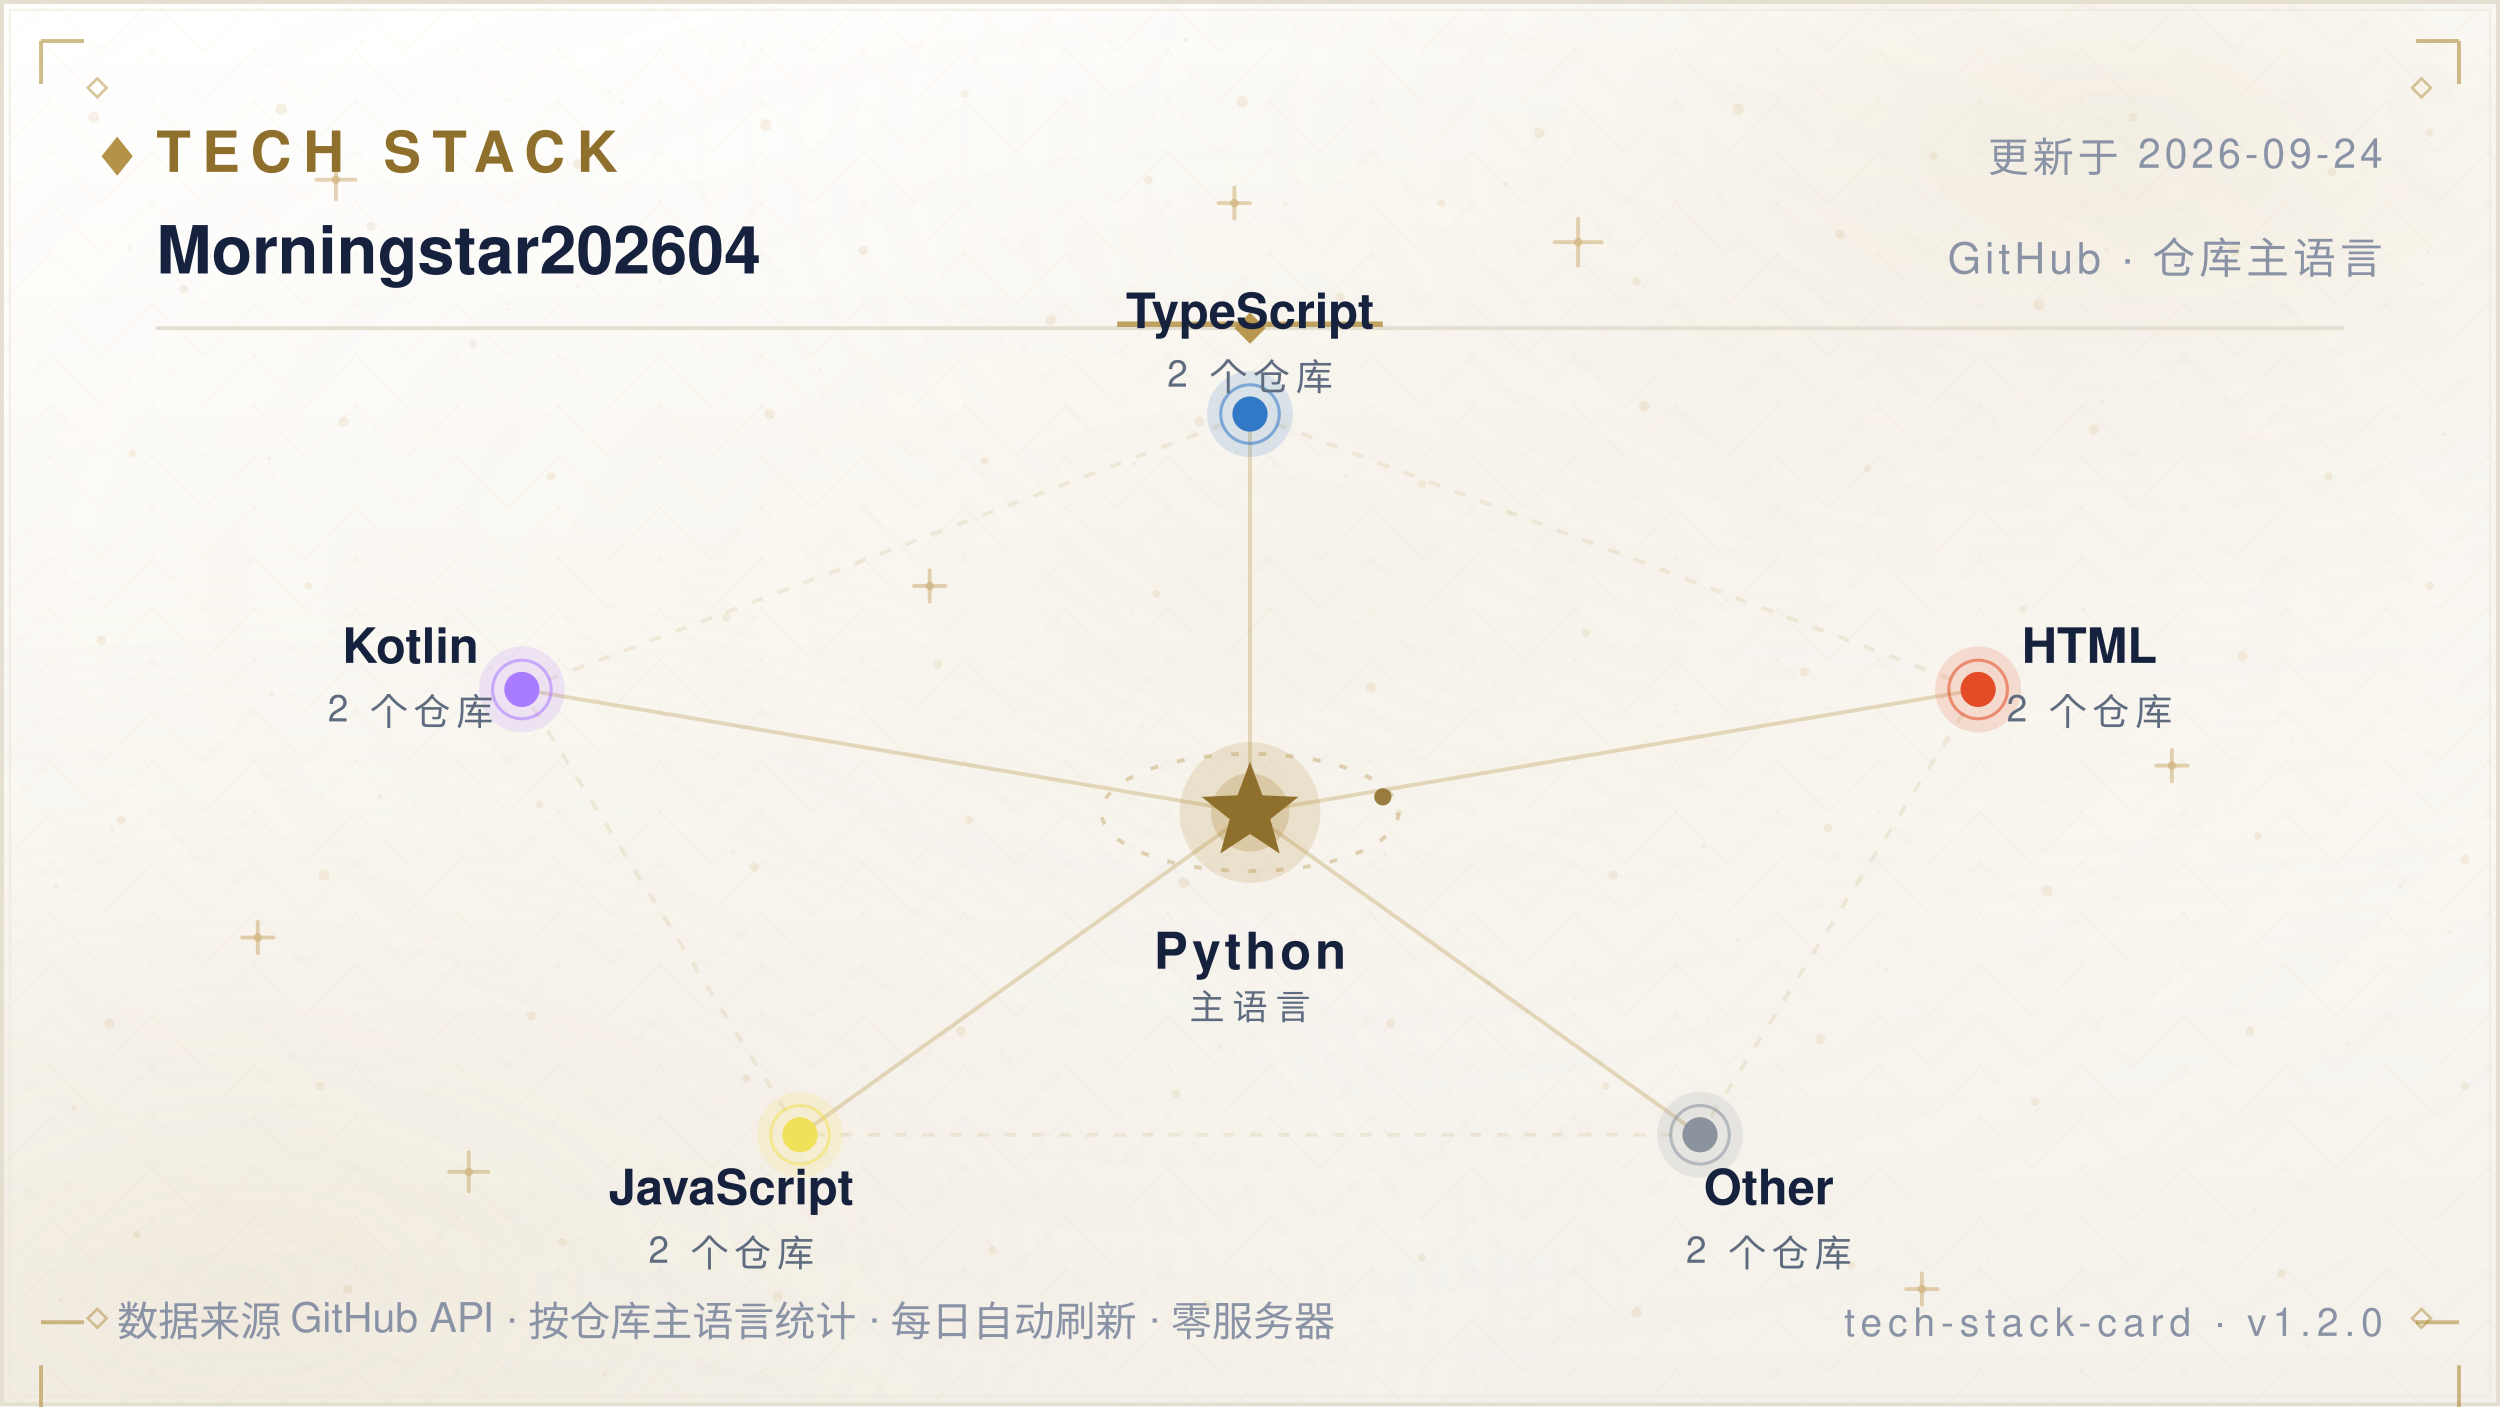
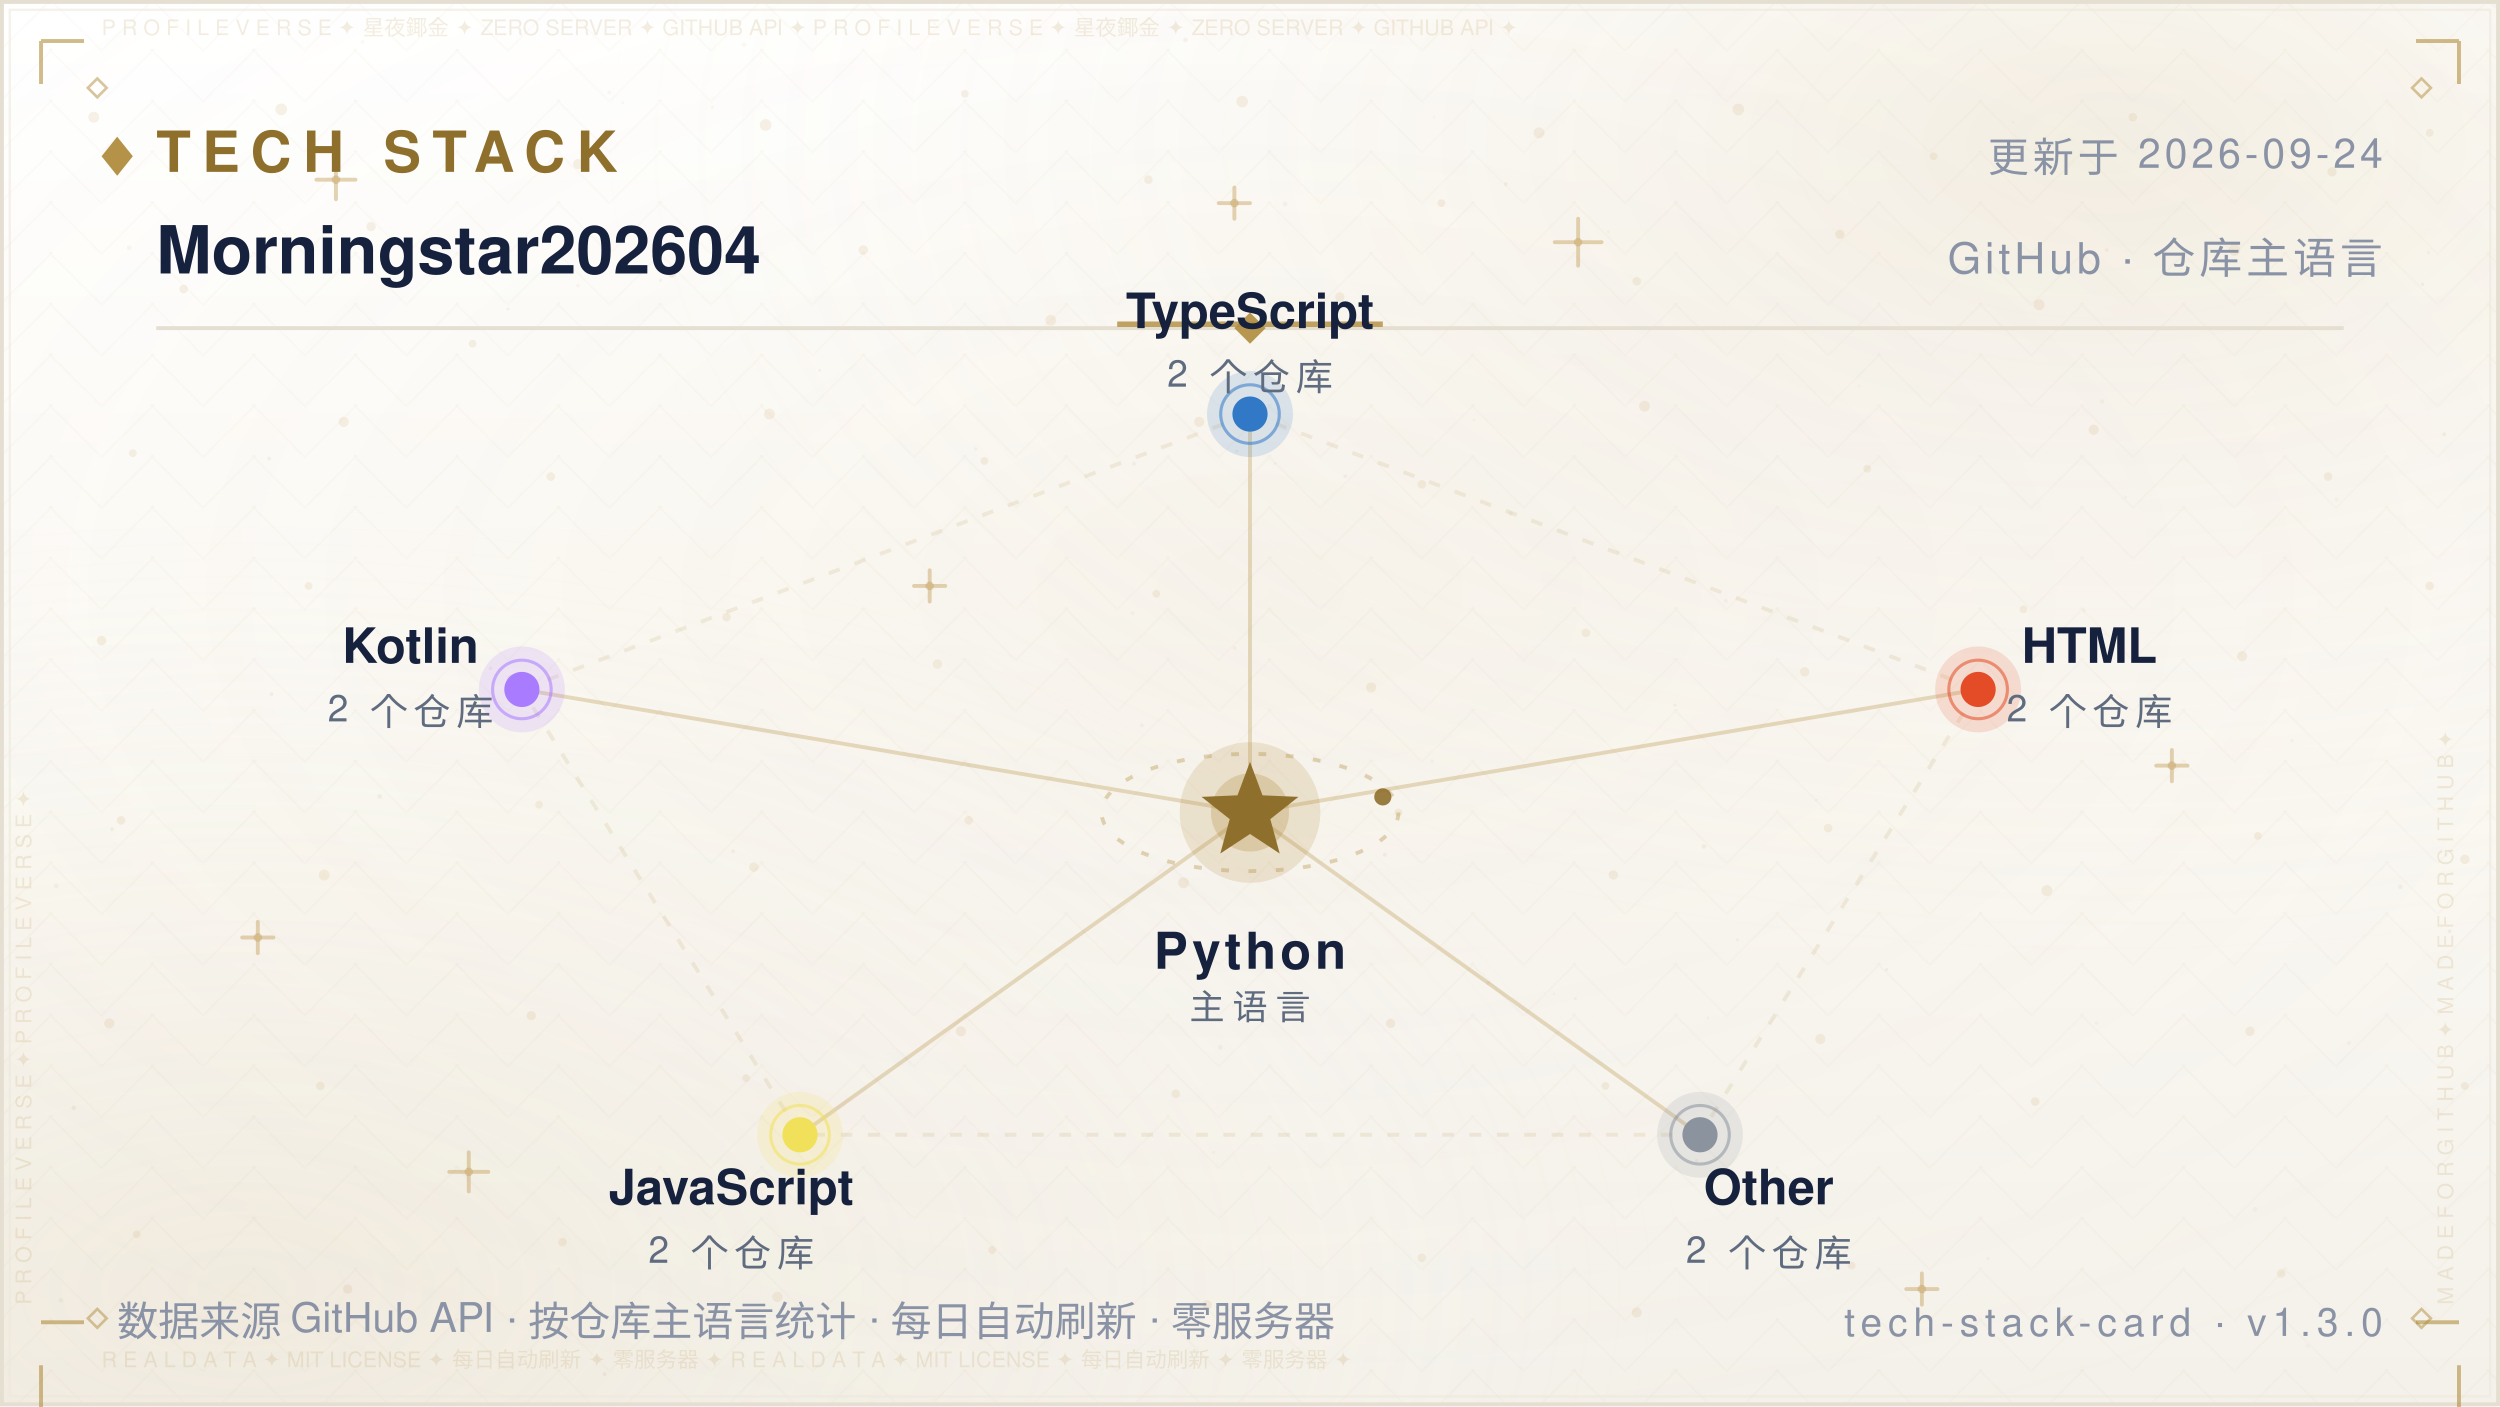
<svg xmlns="http://www.w3.org/2000/svg" width="640" height="360" viewBox="0 0 640 360" role="img" aria-label="Tech Stack — Morningstar202604">
  <defs>
    <linearGradient id="bg" x1="0" y1="0" x2="0" y2="1">
      <stop offset="0" stop-color="#FFFFFF" />
      <stop offset="0.5" stop-color="#FBF9F4" />
      <stop offset="1" stop-color="#F4F1EA" />
    </linearGradient>
    <radialGradient id="nebG" cx="0.84" cy="0.10" r="0.62">
      <stop offset="0" stop-color="#B08D3E" stop-opacity="0.14" />
      <stop offset="1" stop-color="#FFFFFF" stop-opacity="0" />
    </radialGradient>
    <radialGradient id="nebB" cx="0.10" cy="0.92" r="0.60">
      <stop offset="0" stop-color="#DCCBA8" stop-opacity="0.2" />
      <stop offset="1" stop-color="#FFFFFF" stop-opacity="0" />
    </radialGradient>
    <radialGradient id="glow" cx="0.5" cy="0.42" r="0.72">
      <stop offset="0" stop-color="#B08D3E" stop-opacity="0.06" />
      <stop offset="1" stop-color="#FFFFFF" stop-opacity="0" />
    </radialGradient>
    <pattern id="fil1" width="26.0" height="13.0" patternUnits="userSpaceOnUse">
      <path d="M13.0 0 L26.0 13.0 L13.0 26.0 L0 13.0 Z" fill="none" stroke="#B08D3E" stroke-width="0.5" opacity="0.035" />
      <circle cx="13.0" cy="13.0" r="0.55" fill="#B08D3E" opacity="0.056" />
      <circle cx="0" cy="0" r="0.35" fill="#B08D3E" opacity="0.035" />
    </pattern>
  </defs>
  <rect width="640" height="360" fill="url(#bg)" />
  <rect width="640" height="360" fill="url(#nebG)" />
  <rect width="640" height="360" fill="url(#nebB)" />
  <rect width="640" height="360" fill="url(#glow)" />
  <rect width="640" height="360" fill="url(#fil1)" />
  <circle cx="24" cy="30" r="1.4" fill="#C9A86A" opacity="0.16" />
  <circle cx="47" cy="74" r="1.1" fill="#C9A86A" opacity="0.16" />
  <circle cx="72" cy="28" r="1.5" fill="#C9A86A" opacity="0.16" />
  <circle cx="95" cy="58" r="1.2" fill="#C9A86A" opacity="0.16" />
  <circle cx="121" cy="88" r="1" fill="#C9A86A" opacity="0.16" />
  <circle cx="148" cy="42" r="1.3" fill="#C9A86A" opacity="0.16" />
  <circle cx="172" cy="70" r="1.1" fill="#C9A86A" opacity="0.16" />
  <circle cx="196" cy="32" r="1.5" fill="#C9A86A" opacity="0.16" />
  <circle cx="221" cy="64" r="1.2" fill="#C9A86A" opacity="0.16" />
  <circle cx="247" cy="24" r="1" fill="#C9A86A" opacity="0.16" />
  <circle cx="269" cy="82" r="1.4" fill="#C9A86A" opacity="0.16" />
  <circle cx="294" cy="46" r="1.1" fill="#C9A86A" opacity="0.16" />
  <circle cx="318" cy="26" r="1.5" fill="#C9A86A" opacity="0.16" />
  <circle cx="343" cy="76" r="1.2" fill="#C9A86A" opacity="0.16" />
  <circle cx="369" cy="52" r="1" fill="#C9A86A" opacity="0.16" />
  <circle cx="394" cy="34" r="1.4" fill="#C9A86A" opacity="0.16" />
  <circle cx="419" cy="72" r="1.1" fill="#C9A86A" opacity="0.16" />
  <circle cx="445" cy="28" r="1.5" fill="#C9A86A" opacity="0.16" />
  <circle cx="471" cy="60" r="1.2" fill="#C9A86A" opacity="0.16" />
  <circle cx="495" cy="40" r="1" fill="#C9A86A" opacity="0.16" />
  <circle cx="522" cy="78" r="1.4" fill="#C9A86A" opacity="0.16" />
  <circle cx="546" cy="30" r="1.1" fill="#C9A86A" opacity="0.16" />
  <circle cx="572" cy="64" r="1.5" fill="#C9A86A" opacity="0.16" />
  <circle cx="597" cy="44" r="1.2" fill="#C9A86A" opacity="0.16" />
  <circle cx="622" cy="34" r="1" fill="#C9A86A" opacity="0.16" />
  <circle cx="34" cy="116" r="1" fill="#C9A86A" opacity="0.16" />
  <circle cx="88" cy="108" r="1.3" fill="#C9A86A" opacity="0.16" />
  <circle cx="141" cy="122" r="1.1" fill="#C9A86A" opacity="0.16" />
  <circle cx="197" cy="106" r="1.4" fill="#C9A86A" opacity="0.16" />
  <circle cx="252" cy="118" r="1" fill="#C9A86A" opacity="0.16" />
  <circle cx="307" cy="108" r="1.3" fill="#C9A86A" opacity="0.16" />
  <circle cx="364" cy="124" r="1.1" fill="#C9A86A" opacity="0.16" />
  <circle cx="421" cy="104" r="1.4" fill="#C9A86A" opacity="0.16" />
  <circle cx="478" cy="120" r="1" fill="#C9A86A" opacity="0.16" />
  <circle cx="536" cy="110" r="1.3" fill="#C9A86A" opacity="0.16" />
  <circle cx="596" cy="122" r="1.1" fill="#C9A86A" opacity="0.16" />
  <circle cx="26" cy="164" r="1.2" fill="#C9A86A" opacity="0.16" />
  <circle cx="79" cy="150" r="1" fill="#C9A86A" opacity="0.16" />
  <circle cx="131" cy="174" r="1.3" fill="#C9A86A" opacity="0.16" />
  <circle cx="186" cy="158" r="1.1" fill="#C9A86A" opacity="0.16" />
  <circle cx="240" cy="170" r="1.2" fill="#C9A86A" opacity="0.16" />
  <circle cx="296" cy="152" r="1" fill="#C9A86A" opacity="0.16" />
  <circle cx="351" cy="176" r="1.3" fill="#C9A86A" opacity="0.16" />
  <circle cx="406" cy="162" r="1.1" fill="#C9A86A" opacity="0.16" />
  <circle cx="462" cy="172" r="1.2" fill="#C9A86A" opacity="0.16" />
  <circle cx="518" cy="156" r="1" fill="#C9A86A" opacity="0.16" />
  <circle cx="574" cy="168" r="1.3" fill="#C9A86A" opacity="0.16" />
  <circle cx="622" cy="150" r="1.1" fill="#C9A86A" opacity="0.16" />
  <circle cx="31" cy="210" r="1.1" fill="#C9A86A" opacity="0.16" />
  <circle cx="83" cy="224" r="1.4" fill="#C9A86A" opacity="0.16" />
  <circle cx="138" cy="206" r="1" fill="#C9A86A" opacity="0.16" />
  <circle cx="193" cy="222" r="1.2" fill="#C9A86A" opacity="0.16" />
  <circle cx="248" cy="210" r="1.1" fill="#C9A86A" opacity="0.16" />
  <circle cx="303" cy="226" r="1.4" fill="#C9A86A" opacity="0.16" />
  <circle cx="358" cy="208" r="1" fill="#C9A86A" opacity="0.16" />
  <circle cx="413" cy="224" r="1.2" fill="#C9A86A" opacity="0.16" />
  <circle cx="468" cy="212" r="1.1" fill="#C9A86A" opacity="0.16" />
  <circle cx="524" cy="228" r="1.4" fill="#C9A86A" opacity="0.16" />
  <circle cx="578" cy="214" r="1" fill="#C9A86A" opacity="0.16" />
  <circle cx="631" cy="220" r="1.2" fill="#C9A86A" opacity="0.16" />
  <circle cx="28" cy="262" r="1.3" fill="#C9A86A" opacity="0.16" />
  <circle cx="82" cy="278" r="1.1" fill="#C9A86A" opacity="0.16" />
  <circle cx="136" cy="260" r="1.2" fill="#C9A86A" opacity="0.16" />
  <circle cx="191" cy="276" r="1" fill="#C9A86A" opacity="0.16" />
  <circle cx="246" cy="264" r="1.3" fill="#C9A86A" opacity="0.16" />
  <circle cx="301" cy="280" r="1.1" fill="#C9A86A" opacity="0.16" />
  <circle cx="356" cy="262" r="1.2" fill="#C9A86A" opacity="0.16" />
  <circle cx="411" cy="278" r="1" fill="#C9A86A" opacity="0.16" />
  <circle cx="466" cy="266" r="1.3" fill="#C9A86A" opacity="0.16" />
  <circle cx="521" cy="282" r="1.1" fill="#C9A86A" opacity="0.16" />
  <circle cx="576" cy="264" r="1.2" fill="#C9A86A" opacity="0.16" />
  <circle cx="631" cy="278" r="1" fill="#C9A86A" opacity="0.16" />
  <circle cx="35" cy="316" r="1" fill="#C9A86A" opacity="0.16" />
  <circle cx="89" cy="330" r="1.2" fill="#C9A86A" opacity="0.16" />
  <circle cx="144" cy="318" r="1.1" fill="#C9A86A" opacity="0.16" />
  <circle cx="199" cy="332" r="1.3" fill="#C9A86A" opacity="0.16" />
  <circle cx="254" cy="320" r="1" fill="#C9A86A" opacity="0.16" />
  <circle cx="309" cy="334" r="1.2" fill="#C9A86A" opacity="0.16" />
  <circle cx="364" cy="322" r="1.1" fill="#C9A86A" opacity="0.16" />
  <circle cx="419" cy="336" r="1.3" fill="#C9A86A" opacity="0.16" />
  <circle cx="474" cy="324" r="1" fill="#C9A86A" opacity="0.16" />
  <circle cx="529" cy="338" r="1.2" fill="#C9A86A" opacity="0.16" />
  <circle cx="584" cy="326" r="1.1" fill="#C9A86A" opacity="0.16" />
  <path d="M81.0 46.0 H91.0 M86.0 41.0 V51.0" stroke="#C9A86A" stroke-width="1" stroke-linecap="round" opacity="0.5" />
  <circle cx="86.0" cy="46.0" r="1.1" fill="#C9A86A" opacity="0.5" />
  <path d="M234.0 150.0 H242.0 M238.0 146.0 V154.0" stroke="#C9A86A" stroke-width="1" stroke-linecap="round" opacity="0.5" />
  <circle cx="238.0" cy="150.0" r="1.1" fill="#C9A86A" opacity="0.5" />
  <path d="M398.0 62.0 H410.0 M404.0 56.0 V68.0" stroke="#C9A86A" stroke-width="1" stroke-linecap="round" opacity="0.5" />
  <circle cx="404.0" cy="62.0" r="1.1" fill="#C9A86A" opacity="0.5" />
  <path d="M552.0 196.0 H560.0 M556.0 192.0 V200.0" stroke="#C9A86A" stroke-width="1" stroke-linecap="round" opacity="0.5" />
  <circle cx="556.0" cy="196.0" r="1.1" fill="#C9A86A" opacity="0.5" />
  <path d="M115.0 300.0 H125.0 M120.0 295.0 V305.0" stroke="#C9A86A" stroke-width="1" stroke-linecap="round" opacity="0.5" />
  <circle cx="120.0" cy="300.0" r="1.1" fill="#C9A86A" opacity="0.5" />
  <path d="M488.0 330.0 H496.0 M492.0 326.0 V334.0" stroke="#C9A86A" stroke-width="1" stroke-linecap="round" opacity="0.5" />
  <circle cx="492.0" cy="330.0" r="1.1" fill="#C9A86A" opacity="0.5" />
  <path d="M312.0 52.0 H320.0 M316.0 48.0 V56.0" stroke="#C9A86A" stroke-width="1" stroke-linecap="round" opacity="0.5" />
  <circle cx="316.0" cy="52.0" r="1.1" fill="#C9A86A" opacity="0.5" />
  <path d="M62.0 240.0 H70.0 M66.0 236.0 V244.0" stroke="#C9A86A" stroke-width="1" stroke-linecap="round" opacity="0.5" />
  <circle cx="66.0" cy="240.0" r="1.1" fill="#C9A86A" opacity="0.5" />
  <circle cx="15.6" cy="332.9" r="0.6" fill="#8F6F2C" opacity="0.067" />
  <circle cx="97.2" cy="203.9" r="0.6" fill="#8F6F2C" opacity="0.076" />
  <circle cx="538.1" cy="102.8" r="0.6" fill="#8F6F2C" opacity="0.057" />
  <circle cx="344.4" cy="121.9" r="0.5" fill="#8F6F2C" opacity="0.057" />
  <circle cx="159.4" cy="26.3" r="0.4" fill="#8F6F2C" opacity="0.048" />
  <circle cx="28.7" cy="212.3" r="0.5" fill="#8F6F2C" opacity="0.080" />
  <circle cx="209.8" cy="94.8" r="0.4" fill="#8F6F2C" opacity="0.060" />
  <circle cx="316.1" cy="165.9" r="0.5" fill="#8F6F2C" opacity="0.057" />
  <circle cx="590.8" cy="344.6" r="0.5" fill="#8F6F2C" opacity="0.037" />
  <circle cx="539.3" cy="64.0" r="0.5" fill="#8F6F2C" opacity="0.068" />
  <circle cx="385.5" cy="47.1" r="0.5" fill="#8F6F2C" opacity="0.076" />
  <circle cx="292.3" cy="185.7" r="0.5" fill="#8F6F2C" opacity="0.060" />
  <circle cx="536.7" cy="261.9" r="0.5" fill="#8F6F2C" opacity="0.046" />
  <circle cx="377.3" cy="107.5" r="0.4" fill="#8F6F2C" opacity="0.041" />
  <circle cx="92.8" cy="10.7" r="0.5" fill="#8F6F2C" opacity="0.044" />
  <circle cx="354.5" cy="218.8" r="0.5" fill="#8F6F2C" opacity="0.080" />
  <circle cx="310.7" cy="295.0" r="0.4" fill="#8F6F2C" opacity="0.054" />
  <circle cx="601.3" cy="267.0" r="0.5" fill="#8F6F2C" opacity="0.054" />
  <circle cx="18.9" cy="283.6" r="0.6" fill="#8F6F2C" opacity="0.085" />
  <circle cx="312.4" cy="268.1" r="0.6" fill="#8F6F2C" opacity="0.069" />
  <circle cx="239.2" cy="6.0" r="0.5" fill="#8F6F2C" opacity="0.036" />
  <circle cx="436.2" cy="216.7" r="0.6" fill="#8F6F2C" opacity="0.071" />
  <circle cx="329.0" cy="52.2" r="0.6" fill="#8F6F2C" opacity="0.063" />
  <circle cx="625.7" cy="111.2" r="0.5" fill="#8F6F2C" opacity="0.075" />
  <circle cx="428.8" cy="180.5" r="0.4" fill="#8F6F2C" opacity="0.065" />
  <circle cx="169.1" cy="71.8" r="0.4" fill="#8F6F2C" opacity="0.073" />
  <circle cx="586.8" cy="189.6" r="0.4" fill="#8F6F2C" opacity="0.060" />
  <circle cx="598.2" cy="127.9" r="0.5" fill="#8F6F2C" opacity="0.054" />
  <circle cx="289.9" cy="157.0" r="0.5" fill="#8F6F2C" opacity="0.053" />
  <circle cx="315.7" cy="257.5" r="0.4" fill="#8F6F2C" opacity="0.054" />
  <circle cx="154.8" cy="351.8" r="0.5" fill="#8F6F2C" opacity="0.080" />
  <circle cx="411.7" cy="59.4" r="0.4" fill="#8F6F2C" opacity="0.043" />
  <circle cx="465.0" cy="204.8" r="0.4" fill="#8F6F2C" opacity="0.048" />
  <circle cx="533.5" cy="156.3" r="0.5" fill="#8F6F2C" opacity="0.050" />
  <circle cx="621.7" cy="64.6" r="0.4" fill="#8F6F2C" opacity="0.064" />
  <circle cx="14.4" cy="226.8" r="0.6" fill="#8F6F2C" opacity="0.064" />
  <circle cx="68.9" cy="117.4" r="0.5" fill="#8F6F2C" opacity="0.076" />
  <circle cx="182.4" cy="27.5" r="0.4" fill="#8F6F2C" opacity="0.047" />
  <circle cx="125.6" cy="171.1" r="0.5" fill="#8F6F2C" opacity="0.081" />
  <circle cx="367.1" cy="30.0" r="0.4" fill="#8F6F2C" opacity="0.039" />
  <circle cx="441.5" cy="84.0" r="0.6" fill="#8F6F2C" opacity="0.085" />
  <circle cx="69.5" cy="177.7" r="0.5" fill="#8F6F2C" opacity="0.078" />
  <circle cx="627.1" cy="238.4" r="0.5" fill="#8F6F2C" opacity="0.081" />
  <circle cx="620.2" cy="72.8" r="0.4" fill="#8F6F2C" opacity="0.078" />
  <circle cx="508.9" cy="322.2" r="0.4" fill="#8F6F2C" opacity="0.055" />
  <circle cx="403.3" cy="255.6" r="0.4" fill="#8F6F2C" opacity="0.061" />
  <circle cx="381.0" cy="251.6" r="0.5" fill="#8F6F2C" opacity="0.078" />
  <circle cx="33.1" cy="63.4" r="0.6" fill="#8F6F2C" opacity="0.059" />
  <circle cx="249.8" cy="114.9" r="0.4" fill="#8F6F2C" opacity="0.066" />
  <circle cx="434.3" cy="297.1" r="0.4" fill="#8F6F2C" opacity="0.082" />
  <circle cx="437.2" cy="260.6" r="0.4" fill="#8F6F2C" opacity="0.040" />
  <circle cx="577.3" cy="309.6" r="0.6" fill="#8F6F2C" opacity="0.044" />
  <circle cx="366.6" cy="194.9" r="0.5" fill="#8F6F2C" opacity="0.044" />
  <circle cx="444.8" cy="240.6" r="0.4" fill="#8F6F2C" opacity="0.060" />
  <circle cx="316.6" cy="115.5" r="0.4" fill="#8F6F2C" opacity="0.076" />
  <circle cx="148.0" cy="73.1" r="0.5" fill="#8F6F2C" opacity="0.053" />
  <circle cx="326.4" cy="118.7" r="0.4" fill="#8F6F2C" opacity="0.054" />
  <circle cx="515.4" cy="31.3" r="0.4" fill="#8F6F2C" opacity="0.047" />
  <circle cx="182.8" cy="84.2" r="0.4" fill="#8F6F2C" opacity="0.039" />
  <circle cx="475.9" cy="98.8" r="0.4" fill="#8F6F2C" opacity="0.037" />
  <circle cx="441.8" cy="153.8" r="0.5" fill="#8F6F2C" opacity="0.057" />
  <circle cx="386.7" cy="131.5" r="0.6" fill="#8F6F2C" opacity="0.059" />
  <circle cx="303.5" cy="10.2" r="0.6" fill="#8F6F2C" opacity="0.074" />
  <circle cx="544.1" cy="127.3" r="0.4" fill="#8F6F2C" opacity="0.054" />
  <circle cx="156.0" cy="23.7" r="0.5" fill="#8F6F2C" opacity="0.051" />
  <circle cx="614.5" cy="227.0" r="0.6" fill="#8F6F2C" opacity="0.068" />
  <circle cx="397.8" cy="254.4" r="0.4" fill="#8F6F2C" opacity="0.042" />
  <circle cx="190.5" cy="11.4" r="0.6" fill="#8F6F2C" opacity="0.043" />
  <circle cx="483.0" cy="248.2" r="0.4" fill="#8F6F2C" opacity="0.085" />
  <circle cx="187.7" cy="217.9" r="0.5" fill="#8F6F2C" opacity="0.067" />
  <circle cx="290.3" cy="118.7" r="0.5" fill="#8F6F2C" opacity="0.068" />
  <circle cx="130.0" cy="79.1" r="0.4" fill="#8F6F2C" opacity="0.074" />
  <rect x="0.5" y="0.5" width="639" height="359" fill="none" stroke="#E5DFD2" stroke-width="1" />
  <rect x="2.5" y="2.5" width="635" height="355" fill="none" stroke="#EDE7DA" stroke-width="0.6" opacity="0.55" />
+   <text x="26" y="9" font-family="'Segoe UI',Helvetica,Arial,'PingFang SC','Microsoft YaHei',sans-serif" font-size="5.5" fill="#B08D3E" opacity="0.16" textLength="588">P R O F I L E   V E R S E   ✦   星夜鎁金   ✦   ZERO SERVER   ✦   GITHUB API   ✦   P R O F I L E   V E R S E   ✦   星夜鎁金   ✦   ZERO SERVER   ✦   GITHUB API   ✦   </text>
+   <text x="26" y="350" font-family="'Segoe UI',Helvetica,Arial,'PingFang SC','Microsoft YaHei',sans-serif" font-size="5.5" fill="#B08D3E" opacity="0.16" textLength="588">R E A L   D A T A   ✦   MIT LICENSE   ✦   每日自动刷新   ✦   零服务器   ✦   R E A L   D A T A   ✦   MIT LICENSE   ✦   每日自动刷新   ✦   零服务器   ✦   </text>
+   <text x="8" y="334" font-family="'Segoe UI',Helvetica,Arial,'PingFang SC','Microsoft YaHei',sans-serif" font-size="5.5" fill="#B08D3E" opacity="0.16" textLength="308" transform="rotate(-90 8 334)">P R O F I L E   V E R S E   ✦   P R O F I L E   V E R S E   ✦   </text>
+   <text x="628" y="334" font-family="'Segoe UI',Helvetica,Arial,'PingFang SC','Microsoft YaHei',sans-serif" font-size="5.5" fill="#B08D3E" opacity="0.16" textLength="308" transform="rotate(-90 628 334)">M A D E   F O R   G I T H U B   ✦   M A D E   F O R   G I T H U B   ✦   </text>
  <path d="M10.5 10.5 h11 M10.5 10.5 v11" fill="none" stroke="#B08D3E" stroke-width="1" opacity="0.6" />
  <path d="M618.5 10.5 h11 M629.5 10.5 v11" fill="none" stroke="#B08D3E" stroke-width="1" opacity="0.6" />
  <path d="M10.5 338.5 h11 M10.5 349.5 v11" fill="none" stroke="#B08D3E" stroke-width="1" opacity="0.6" />
  <path d="M618.5 338.5 h11 M629.5 349.5 v11" fill="none" stroke="#B08D3E" stroke-width="1" opacity="0.6" />
  <path d="M22.5 22.5 l2.4 -2.4 l2.4 2.4 l-2.4 2.4 z" fill="none" stroke="#B08D3E" stroke-width="0.7" opacity="0.5" />
  <path d="M617.5 22.5 l2.4 -2.4 l2.4 2.4 l-2.4 2.4 z" fill="none" stroke="#B08D3E" stroke-width="0.7" opacity="0.5" />
  <path d="M22.5 337.5 l2.4 -2.4 l2.4 2.4 l-2.4 2.4 z" fill="none" stroke="#B08D3E" stroke-width="0.7" opacity="0.5" />
  <path d="M617.5 337.5 l2.4 -2.4 l2.4 2.4 l-2.4 2.4 z" fill="none" stroke="#B08D3E" stroke-width="0.7" opacity="0.5" />
  <path d="M26 40 l4 -5 l4 5 l-4 5 z" fill="#B08D3E" opacity="0.95" />
  <text x="40" y="44" font-family="'Segoe UI',Helvetica,Arial,'PingFang SC','Microsoft YaHei',sans-serif" font-size="14.5" font-weight="700" letter-spacing="3" fill="#8F6F2C">TECH STACK</text>
  <text x="610" y="44" text-anchor="end" font-family="'Segoe UI',Helvetica,Arial,'PingFang SC','Microsoft YaHei',sans-serif" font-size="10.5" letter-spacing="1" fill="#8A93A6">更新于 2026-09-24</text>
  <text x="40" y="70" font-family="'Segoe UI',Helvetica,Arial,'PingFang SC','Microsoft YaHei',sans-serif" font-size="17" font-weight="600" fill="#16213E">Morningstar202604</text>
  <text x="610" y="70" text-anchor="end" font-family="'Segoe UI',Helvetica,Arial,'PingFang SC','Microsoft YaHei',sans-serif" font-size="11" letter-spacing="1" fill="#8A93A6">GitHub · 仓库主语言</text>
  <line x1="40" y1="84" x2="600" y2="84" stroke="#E5DFD2" stroke-width="1" />
  <line x1="286" y1="83" x2="354" y2="83" stroke="#B08D3E" stroke-width="1.4" opacity="0.8" />
  <path d="M320 80 l4 4 l-4 4 l-4 -4 z" fill="#B08D3E" opacity="0.9" />
  <line x1="320.0" y1="208.0" x2="320.0" y2="106.0" stroke="#B08D3E" stroke-opacity="0.30" stroke-width="1" />
  <circle cx="320.0" cy="106.0" r="1.4" fill="#B08D3E" opacity="0.8" />
  <line x1="320.0" y1="208.0" x2="506.4" y2="176.5" stroke="#B08D3E" stroke-opacity="0.30" stroke-width="1" />
  <circle cx="506.4" cy="176.5" r="1.4" fill="#B08D3E" opacity="0.8" />
  <line x1="320.0" y1="208.0" x2="435.2" y2="290.5" stroke="#B08D3E" stroke-opacity="0.30" stroke-width="1" />
  <circle cx="435.2" cy="290.5" r="1.4" fill="#B08D3E" opacity="0.8" />
  <line x1="320.0" y1="208.0" x2="204.8" y2="290.5" stroke="#B08D3E" stroke-opacity="0.30" stroke-width="1" />
  <circle cx="204.8" cy="290.5" r="1.4" fill="#B08D3E" opacity="0.8" />
  <line x1="320.0" y1="208.0" x2="133.6" y2="176.5" stroke="#B08D3E" stroke-opacity="0.30" stroke-width="1" />
  <circle cx="133.6" cy="176.5" r="1.4" fill="#B08D3E" opacity="0.8" />
  <line x1="320.0" y1="106.0" x2="506.4" y2="176.5" stroke="#B08D3E" stroke-opacity="0.13" stroke-width="1" stroke-dasharray="3 4" />
  <line x1="506.4" y1="176.5" x2="435.2" y2="290.5" stroke="#B08D3E" stroke-opacity="0.13" stroke-width="1" stroke-dasharray="3 4" />
  <line x1="435.2" y1="290.5" x2="204.8" y2="290.5" stroke="#B08D3E" stroke-opacity="0.13" stroke-width="1" stroke-dasharray="3 4" />
  <line x1="204.8" y1="290.5" x2="133.6" y2="176.5" stroke="#B08D3E" stroke-opacity="0.13" stroke-width="1" stroke-dasharray="3 4" />
  <line x1="133.6" y1="176.5" x2="320.0" y2="106.0" stroke="#B08D3E" stroke-opacity="0.13" stroke-width="1" stroke-dasharray="3 4" />
  <ellipse cx="320" cy="208" rx="38" ry="15" fill="none" stroke="#B08D3E" stroke-opacity="0.35" stroke-width="1" stroke-dasharray="2 5" />
  <circle cx="354" cy="204" r="2.2" fill="#8F6F2C" opacity="0.9" />
  <circle cx="320" cy="208" r="18" fill="#B08D3E" opacity="0.18" />
  <circle cx="320" cy="208" r="10" fill="#B08D3E" opacity="0.28" />
  <polygon points="320.0,195.0 323.2,203.6 332.4,204.0 325.2,209.7 327.6,218.5 320.0,213.5 312.4,218.5 314.8,209.7 307.6,204.0 316.8,203.6" fill="#8F6F2C" />
  <text x="320" y="248" text-anchor="middle" font-family="'Segoe UI',Helvetica,Arial,'PingFang SC','Microsoft YaHei',sans-serif" font-size="13" font-weight="700" letter-spacing="1" fill="#16213E">Python</text>
  <text x="320" y="261" text-anchor="middle" font-family="'Segoe UI',Helvetica,Arial,'PingFang SC','Microsoft YaHei',sans-serif" font-size="9" letter-spacing="2" fill="#5F6B7F">主语言</text>
  <circle cx="320.0" cy="106.0" r="11" fill="#3178C6" opacity="0.16" />
  <circle cx="320.0" cy="106.0" r="4.5" fill="#3178C6" />
  <circle cx="320.0" cy="106.0" r="7.5" fill="none" stroke="#3178C6" stroke-opacity="0.55" stroke-width="0.8" />
  <text x="320.0" y="84.0" text-anchor="middle" font-family="'Segoe UI',Helvetica,Arial,'PingFang SC','Microsoft YaHei',sans-serif" font-size="12.5" font-weight="600" fill="#16213E">TypeScript</text>
  <text x="320.0" y="99.0" text-anchor="middle" font-family="'Segoe UI',Helvetica,Arial,'PingFang SC','Microsoft YaHei',sans-serif" font-size="9.5" letter-spacing="1.5" fill="#5F6B7F">2 个仓库</text>
  <circle cx="506.4" cy="176.5" r="11" fill="#E34C26" opacity="0.16" />
  <circle cx="506.4" cy="176.5" r="4.5" fill="#E34C26" />
  <circle cx="506.4" cy="176.5" r="7.5" fill="none" stroke="#E34C26" stroke-opacity="0.55" stroke-width="0.8" />
  <text x="534.9" y="169.7" text-anchor="middle" font-family="'Segoe UI',Helvetica,Arial,'PingFang SC','Microsoft YaHei',sans-serif" font-size="12.5" font-weight="600" fill="#16213E">HTML</text>
  <text x="534.9" y="184.7" text-anchor="middle" font-family="'Segoe UI',Helvetica,Arial,'PingFang SC','Microsoft YaHei',sans-serif" font-size="9.5" letter-spacing="1.5" fill="#5F6B7F">2 个仓库</text>
  <circle cx="435.2" cy="290.5" r="11" fill="#8B949E" opacity="0.16" />
  <circle cx="435.2" cy="290.5" r="4.5" fill="#8B949E" />
  <circle cx="435.2" cy="290.5" r="7.5" fill="none" stroke="#8B949E" stroke-opacity="0.55" stroke-width="0.8" />
  <text x="452.8" y="308.3" text-anchor="middle" font-family="'Segoe UI',Helvetica,Arial,'PingFang SC','Microsoft YaHei',sans-serif" font-size="12.5" font-weight="600" fill="#16213E">Other</text>
  <text x="452.8" y="323.3" text-anchor="middle" font-family="'Segoe UI',Helvetica,Arial,'PingFang SC','Microsoft YaHei',sans-serif" font-size="9.5" letter-spacing="1.5" fill="#5F6B7F">2 个仓库</text>
  <circle cx="204.8" cy="290.5" r="11" fill="#F1E05A" opacity="0.16" />
  <circle cx="204.8" cy="290.5" r="4.5" fill="#F1E05A" />
  <circle cx="204.8" cy="290.5" r="7.5" fill="none" stroke="#F1E05A" stroke-opacity="0.55" stroke-width="0.8" />
  <text x="187.2" y="308.3" text-anchor="middle" font-family="'Segoe UI',Helvetica,Arial,'PingFang SC','Microsoft YaHei',sans-serif" font-size="12.5" font-weight="600" fill="#16213E">JavaScript</text>
  <text x="187.2" y="323.3" text-anchor="middle" font-family="'Segoe UI',Helvetica,Arial,'PingFang SC','Microsoft YaHei',sans-serif" font-size="9.5" letter-spacing="1.5" fill="#5F6B7F">2 个仓库</text>
  <circle cx="133.6" cy="176.5" r="11" fill="#A97BFF" opacity="0.16" />
  <circle cx="133.6" cy="176.5" r="4.5" fill="#A97BFF" />
  <circle cx="133.6" cy="176.5" r="7.5" fill="none" stroke="#A97BFF" stroke-opacity="0.55" stroke-width="0.8" />
  <text x="105.1" y="169.7" text-anchor="middle" font-family="'Segoe UI',Helvetica,Arial,'PingFang SC','Microsoft YaHei',sans-serif" font-size="12.5" font-weight="600" fill="#16213E">Kotlin</text>
  <text x="105.1" y="184.7" text-anchor="middle" font-family="'Segoe UI',Helvetica,Arial,'PingFang SC','Microsoft YaHei',sans-serif" font-size="9.5" letter-spacing="1.5" fill="#5F6B7F">2 个仓库</text>
  <text x="30" y="342" font-family="'Segoe UI',Helvetica,Arial,'PingFang SC','Microsoft YaHei',sans-serif" font-size="10.5" fill="#8A93A6">数据来源 GitHub API · 按仓库主语言统计 · 每日自动刷新 · 零服务器</text>
-   <text x="610" y="342" text-anchor="end" font-family="'Segoe UI',Helvetica,Arial,'PingFang SC','Microsoft YaHei',sans-serif" font-size="10" letter-spacing="1.5" fill="#8A93A6">tech-stack-card · v1.2.0</text>
+   <text x="610" y="342" text-anchor="end" font-family="'Segoe UI',Helvetica,Arial,'PingFang SC','Microsoft YaHei',sans-serif" font-size="10" letter-spacing="1.5" fill="#8A93A6">tech-stack-card · v1.3.0</text>
</svg>
